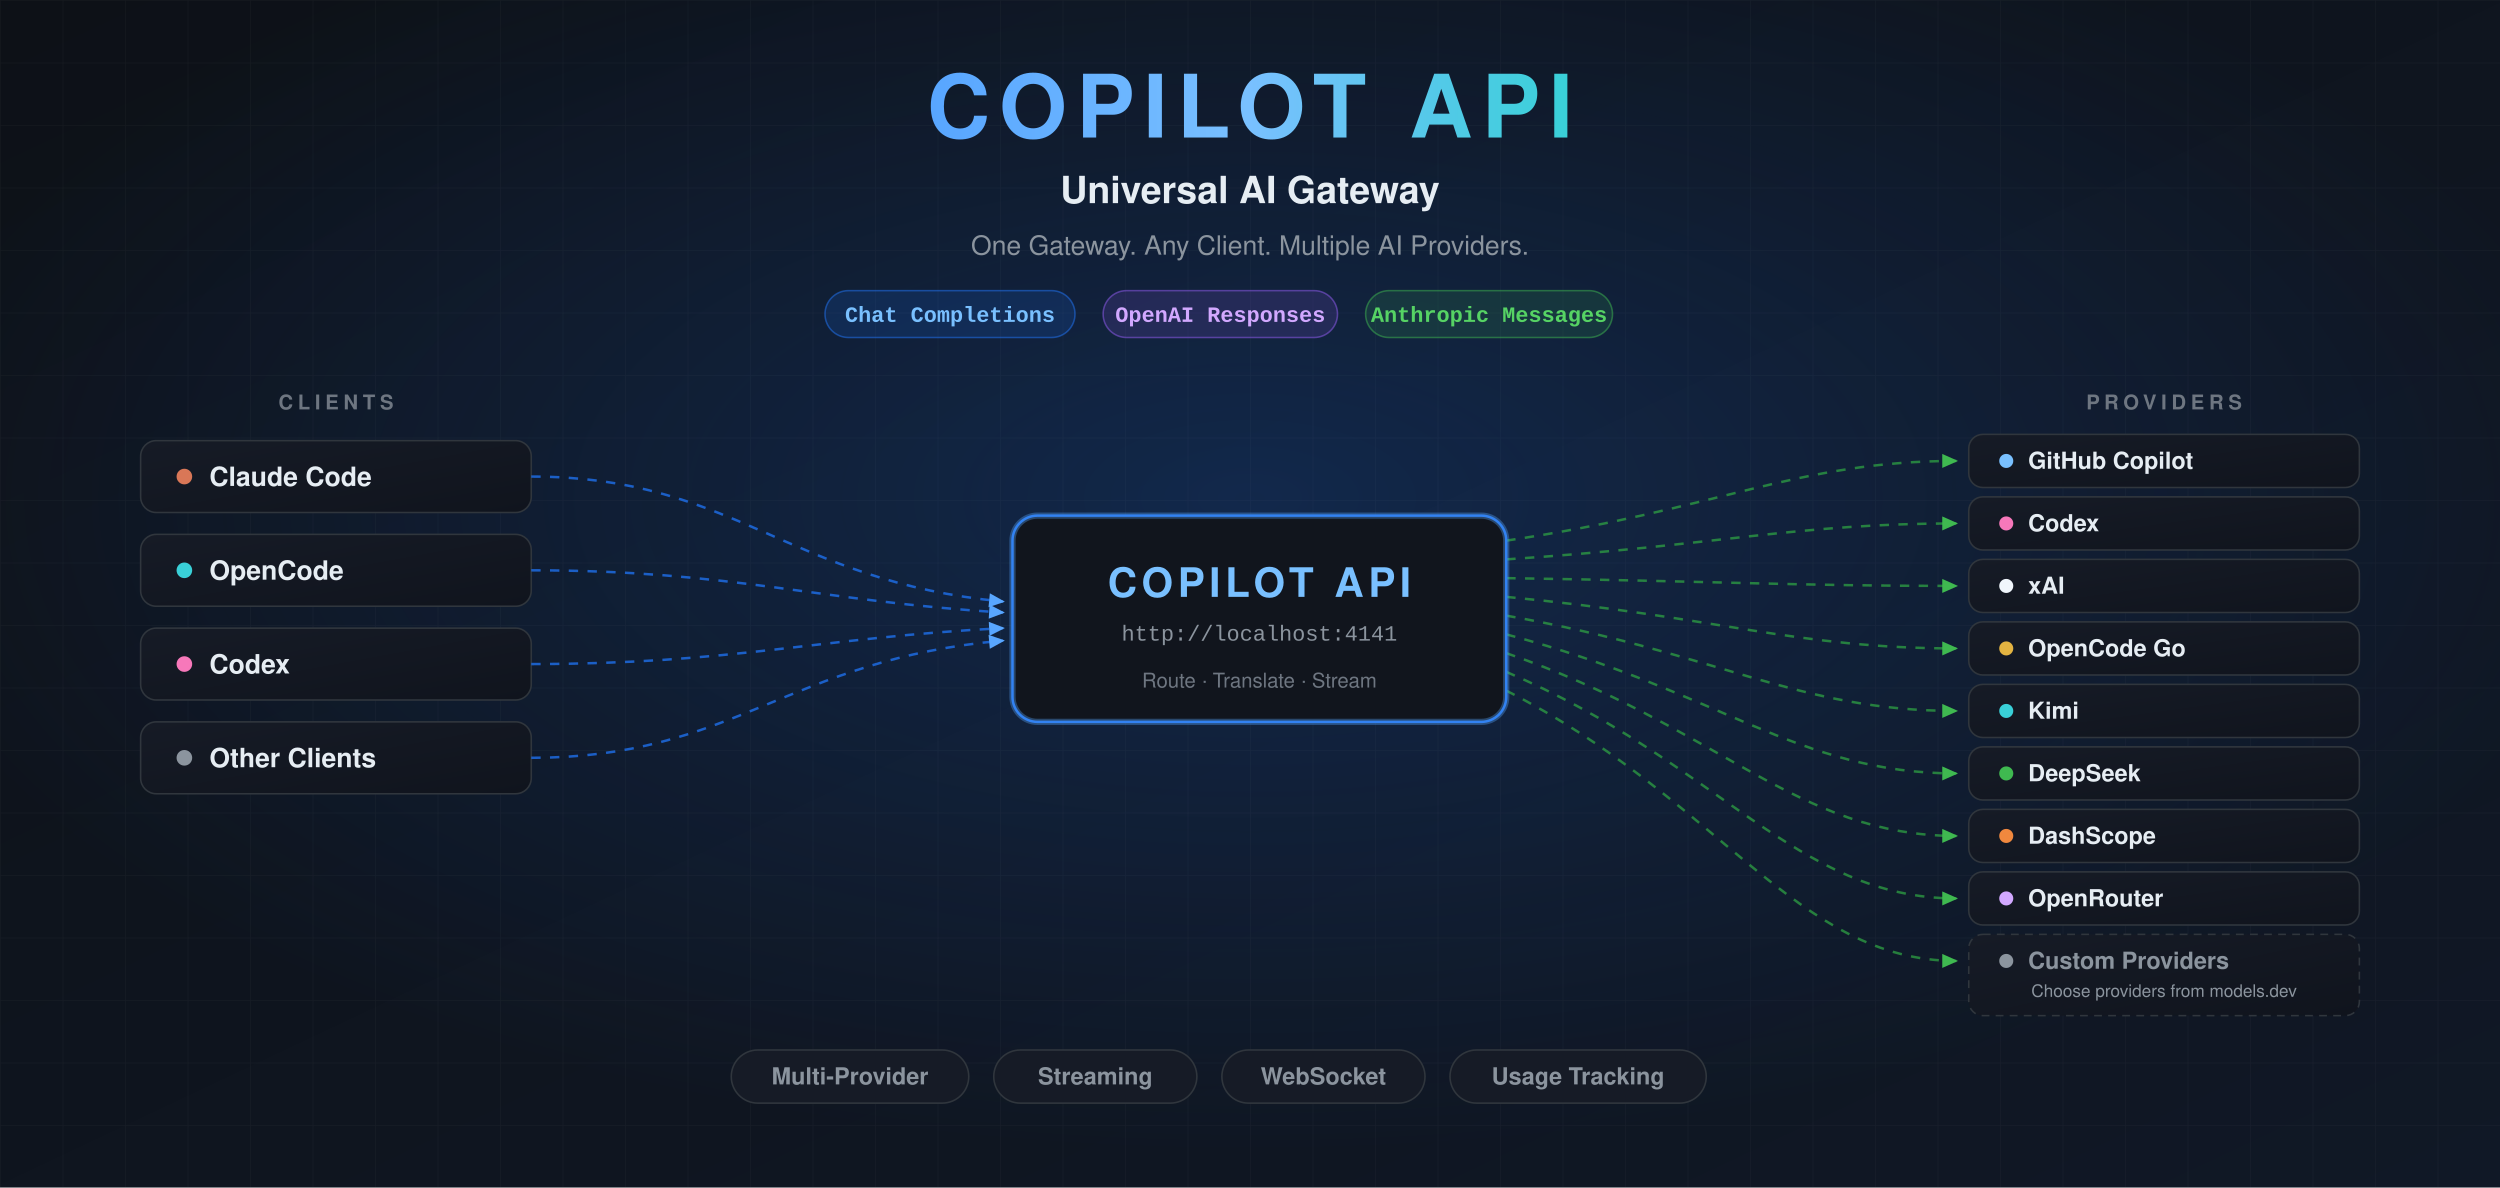
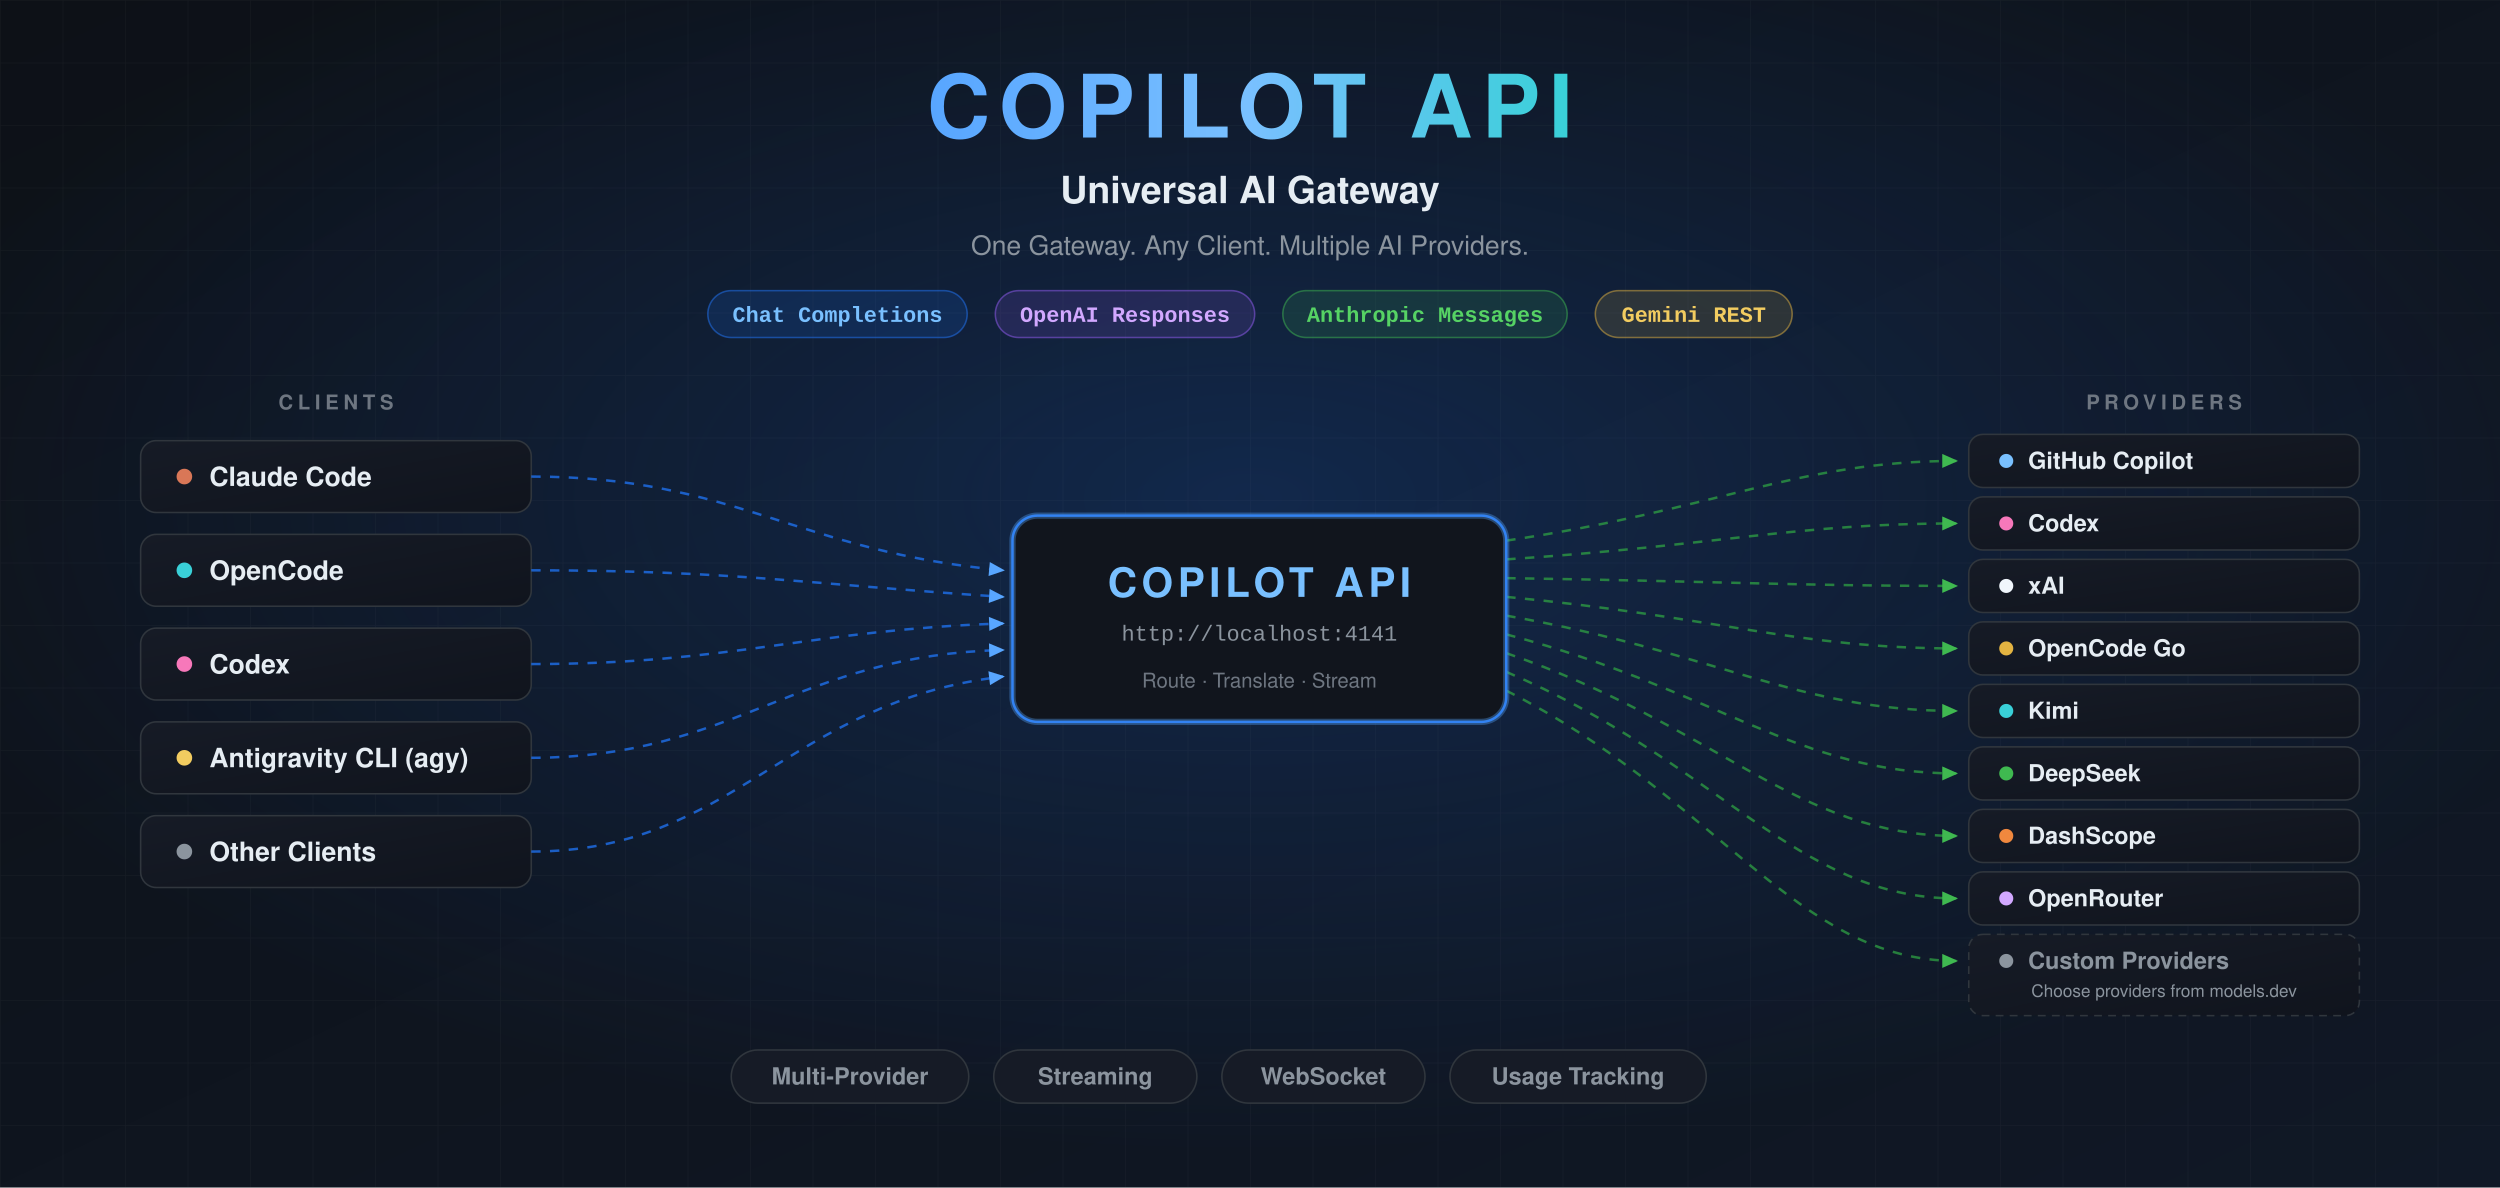
<svg xmlns="http://www.w3.org/2000/svg" width="1600" height="760" viewBox="0 0 1600 760" role="img" aria-label="Copilot API - Universal AI Gateway">
  <defs>
    <linearGradient id="bg" x1="0" y1="0" x2="1" y2="1">
      <stop offset="0" stop-color="#0d1117" />
      <stop offset="1" stop-color="#101826" />
    </linearGradient>
    <radialGradient id="glow" cx="0.5" cy="0.42" r="0.55">
      <stop offset="0" stop-color="#1f6feb" stop-opacity="0.22" />
      <stop offset="1" stop-color="#1f6feb" stop-opacity="0" />
    </radialGradient>
    <linearGradient id="title" x1="0" y1="0" x2="1" y2="0">
      <stop offset="0" stop-color="#58a6ff" />
      <stop offset="0.5" stop-color="#79c0ff" />
      <stop offset="1" stop-color="#39d0d8" />
    </linearGradient>
    <linearGradient id="box" x1="0" y1="0" x2="1" y2="1">
      <stop offset="0" stop-color="#161b26" />
      <stop offset="1" stop-color="#10141d" />
    </linearGradient>
    <pattern id="grid" width="40" height="40" patternUnits="userSpaceOnUse">
      <path d="M 40 0 L 0 0 0 40" fill="none" stroke="#ffffff" stroke-opacity="0.035" stroke-width="1" />
    </pattern>
    <marker id="arrow-in" viewBox="0 0 10 10" refX="8" refY="5" markerWidth="7" markerHeight="7" orient="auto-start-reverse">
      <path d="M 0 1 L 9 5 L 0 9 z" fill="#58a6ff" />
    </marker>
    <marker id="arrow-out" viewBox="0 0 10 10" refX="8" refY="5" markerWidth="7" markerHeight="7" orient="auto-start-reverse">
      <path d="M 0 1 L 9 5 L 0 9 z" fill="#3fb950" />
    </marker>
    <style>
      .sans { font-family: -apple-system, BlinkMacSystemFont, "Segoe UI", Helvetica, Arial, sans-serif; }
      .mono { font-family: ui-monospace, "SF Mono", SFMono-Regular, Menlo, Consolas, "Liberation Mono", monospace; }
      .flow { stroke-dasharray: 6 6; animation: dash 1.6s linear infinite; }
      @keyframes dash { to { stroke-dashoffset: -12; } }
    </style>
  </defs>
  <rect width="1600" height="760" fill="url(#bg)" />
  <rect width="1600" height="760" fill="url(#grid)" />
  <rect width="1600" height="760" fill="url(#glow)" />
  <text x="800" y="88" text-anchor="middle" class="sans" font-size="56" font-weight="800" letter-spacing="6" fill="url(#title)">COPILOT API</text>
  <text x="800" y="130" text-anchor="middle" class="sans" font-size="24" font-weight="600" fill="#e6edf3">Universal AI Gateway</text>
  <text x="800" y="163" text-anchor="middle" class="sans" font-size="17" fill="#8b949e">One Gateway. Any Client. Multiple AI Providers.</text>
  <g class="mono" font-size="14" font-weight="600">
-     <rect x="528" y="186" width="160" height="30" rx="15" fill="#1f6feb" fill-opacity="0.16" stroke="#1f6feb" stroke-opacity="0.55" />
-     <text x="608" y="206" text-anchor="middle" fill="#79c0ff">Chat Completions</text>
-     <rect x="706" y="186" width="150" height="30" rx="15" fill="#8957e5" fill-opacity="0.16" stroke="#8957e5" stroke-opacity="0.55" />
-     <text x="781" y="206" text-anchor="middle" fill="#d2a8ff">OpenAI Responses</text>
-     <rect x="874" y="186" width="158" height="30" rx="15" fill="#3fb950" fill-opacity="0.14" stroke="#3fb950" stroke-opacity="0.5" />
-     <text x="953" y="206" text-anchor="middle" fill="#56d364">Anthropic Messages</text>
+     <rect x="453" y="186" width="166" height="30" rx="15" fill="#1f6feb" fill-opacity="0.16" stroke="#1f6feb" stroke-opacity="0.55" />
+     <text x="536" y="206" text-anchor="middle" fill="#79c0ff">Chat Completions</text>
+     <rect x="637" y="186" width="166" height="30" rx="15" fill="#8957e5" fill-opacity="0.16" stroke="#8957e5" stroke-opacity="0.55" />
+     <text x="720" y="206" text-anchor="middle" fill="#d2a8ff">OpenAI Responses</text>
+     <rect x="821" y="186" width="182" height="30" rx="15" fill="#3fb950" fill-opacity="0.14" stroke="#3fb950" stroke-opacity="0.5" />
+     <text x="912" y="206" text-anchor="middle" fill="#56d364">Anthropic Messages</text>
+     <rect x="1021" y="186" width="126" height="30" rx="15" fill="#e3b341" fill-opacity="0.14" stroke="#e3b341" stroke-opacity="0.5" />
+     <text x="1084" y="206" text-anchor="middle" fill="#f2cc60">Gemini REST</text>
  </g>
  <text x="215" y="262" text-anchor="middle" class="sans" font-size="13" font-weight="700" letter-spacing="3" fill="#6e7681">CLIENTS</text>
  <text x="1385" y="262" text-anchor="middle" class="sans" font-size="13" font-weight="700" letter-spacing="3" fill="#6e7681">PROVIDERS</text>
  <g class="sans" font-size="17" font-weight="600">
    <rect x="90" y="282" width="250" height="46" rx="10" fill="url(#box)" stroke="#30363d" />
    <circle cx="118" cy="305" r="5" fill="#d97757" />
    <text x="134" y="311" fill="#e6edf3">Claude Code</text>
    <rect x="90" y="342" width="250" height="46" rx="10" fill="url(#box)" stroke="#30363d" />
    <circle cx="118" cy="365" r="5" fill="#39d0d8" />
    <text x="134" y="371" fill="#e6edf3">OpenCode</text>
    <rect x="90" y="402" width="250" height="46" rx="10" fill="url(#box)" stroke="#30363d" />
    <circle cx="118" cy="425" r="5" fill="#f778ba" />
    <text x="134" y="431" fill="#e6edf3">Codex</text>
    <rect x="90" y="462" width="250" height="46" rx="10" fill="url(#box)" stroke="#30363d" />
-     <circle cx="118" cy="485" r="5" fill="#8b949e" />
-     <text x="134" y="491" fill="#e6edf3">Other Clients</text>
+     <circle cx="118" cy="485" r="5" fill="#f2cc60" />
+     <text x="134" y="491" fill="#e6edf3">Antigravity CLI (agy)</text>
+     <rect x="90" y="522" width="250" height="46" rx="10" fill="url(#box)" stroke="#30363d" />
+     <circle cx="118" cy="545" r="5" fill="#8b949e" />
+     <text x="134" y="551" fill="#e6edf3">Other Clients</text>
  </g>
  <g class="sans" font-size="15" font-weight="600">
    <rect x="1260" y="278" width="250" height="34" rx="9" fill="url(#box)" stroke="#30363d" />
    <circle cx="1284" cy="295" r="4.5" fill="#79c0ff" />
    <text x="1298" y="300" fill="#e6edf3">GitHub Copilot</text>
    <rect x="1260" y="318" width="250" height="34" rx="9" fill="url(#box)" stroke="#30363d" />
    <circle cx="1284" cy="335" r="4.5" fill="#f778ba" />
    <text x="1298" y="340" fill="#e6edf3">Codex</text>
    <rect x="1260" y="358" width="250" height="34" rx="9" fill="url(#box)" stroke="#30363d" />
    <circle cx="1284" cy="375" r="4.5" fill="#f0f6fc" />
    <text x="1298" y="380" fill="#e6edf3">xAI</text>
    <rect x="1260" y="398" width="250" height="34" rx="9" fill="url(#box)" stroke="#30363d" />
    <circle cx="1284" cy="415" r="4.5" fill="#e3b341" />
    <text x="1298" y="420" fill="#e6edf3">OpenCode Go</text>
    <rect x="1260" y="438" width="250" height="34" rx="9" fill="url(#box)" stroke="#30363d" />
    <circle cx="1284" cy="455" r="4.5" fill="#39d0d8" />
    <text x="1298" y="460" fill="#e6edf3">Kimi</text>
    <rect x="1260" y="478" width="250" height="34" rx="9" fill="url(#box)" stroke="#30363d" />
    <circle cx="1284" cy="495" r="4.5" fill="#3fb950" />
    <text x="1298" y="500" fill="#e6edf3">DeepSeek</text>
    <rect x="1260" y="518" width="250" height="34" rx="9" fill="url(#box)" stroke="#30363d" />
    <circle cx="1284" cy="535" r="4.5" fill="#f0883e" />
    <text x="1298" y="540" fill="#e6edf3">DashScope</text>
    <rect x="1260" y="558" width="250" height="34" rx="9" fill="url(#box)" stroke="#30363d" />
    <circle cx="1284" cy="575" r="4.5" fill="#d2a8ff" />
    <text x="1298" y="580" fill="#e6edf3">OpenRouter</text>
    <rect x="1260" y="598" width="250" height="52" rx="9" fill="url(#box)" stroke="#30363d" stroke-dasharray="5 4" />
    <circle cx="1284" cy="615" r="4.5" fill="#8b949e" />
    <text x="1298" y="620" fill="#8b949e">Custom Providers</text>
    <text x="1385" y="638" text-anchor="middle" font-size="11" font-weight="500" fill="#8b949e">Choose providers from models.dev</text>
  </g>
  <g fill="none" stroke="#1f6feb" stroke-width="1.6" stroke-opacity="0.8">
-     <path class="flow" marker-end="url(#arrow-in)" d="M 340 305 C 470 305, 504 372, 642 385" />
-     <path class="flow" marker-end="url(#arrow-in)" d="M 340 365 C 470 365, 524 385, 642 392" />
-     <path class="flow" marker-end="url(#arrow-in)" d="M 340 425 C 470 425, 524 408, 642 402" />
-     <path class="flow" marker-end="url(#arrow-in)" d="M 340 485 C 470 485, 504 422, 642 410" />
+     <path class="flow" marker-end="url(#arrow-in)" d="M 340 305 C 470 305, 510 353, 642 365" />
+     <path class="flow" marker-end="url(#arrow-in)" d="M 340 365 C 470 365, 518 374, 642 382" />
+     <path class="flow" marker-end="url(#arrow-in)" d="M 340 425 C 470 425, 518 403, 642 399" />
+     <path class="flow" marker-end="url(#arrow-in)" d="M 340 485 C 470 485, 510 419, 642 416" />
+     <path class="flow" marker-end="url(#arrow-in)" d="M 340 545 C 470 545, 504 449, 642 433" />
  </g>
  <g fill="none" stroke="#2ea043" stroke-width="1.6" stroke-opacity="0.75">
    <path class="flow" marker-end="url(#arrow-out)" d="M 964 346 C 1100 326, 1150 295, 1252 295" />
    <path class="flow" marker-end="url(#arrow-out)" d="M 964 358 C 1100 349, 1150 335, 1252 335" />
    <path class="flow" marker-end="url(#arrow-out)" d="M 964 370 C 1100 372, 1150 375, 1252 375" />
    <path class="flow" marker-end="url(#arrow-out)" d="M 964 382 C 1100 395, 1150 415, 1252 415" />
    <path class="flow" marker-end="url(#arrow-out)" d="M 964 394 C 1100 418, 1150 455, 1252 455" />
    <path class="flow" marker-end="url(#arrow-out)" d="M 964 406 C 1100 442, 1150 495, 1252 495" />
    <path class="flow" marker-end="url(#arrow-out)" d="M 964 418 C 1100 465, 1150 535, 1252 535" />
    <path class="flow" marker-end="url(#arrow-out)" d="M 964 430 C 1100 488, 1150 575, 1252 575" />
    <path class="flow" marker-end="url(#arrow-out)" d="M 964 442 C 1100 511, 1150 615, 1252 615" />
  </g>
  <rect x="648" y="330" width="316" height="132" rx="16" fill="#11151d" stroke="#1f6feb" stroke-width="1.6" />
  <rect x="648" y="330" width="316" height="132" rx="16" fill="none" stroke="#58a6ff" stroke-opacity="0.35" stroke-width="4" />
  <text x="806" y="382" text-anchor="middle" class="sans" font-size="26" font-weight="800" letter-spacing="3" fill="#79c0ff">COPILOT API</text>
  <text x="806" y="410" text-anchor="middle" class="mono" font-size="14" fill="#8b949e">http://localhost:4141</text>
  <text x="806" y="440" text-anchor="middle" class="sans" font-size="13" fill="#6e7681">Route · Translate · Stream</text>
  <g class="sans" font-size="15" font-weight="600">
    <rect x="468" y="672" width="152" height="34" rx="17" fill="#161b26" stroke="#30363d" />
    <text x="544" y="694" text-anchor="middle" fill="#8b949e">Multi-Provider</text>
    <rect x="636" y="672" width="130" height="34" rx="17" fill="#161b26" stroke="#30363d" />
    <text x="701" y="694" text-anchor="middle" fill="#8b949e">Streaming</text>
    <rect x="782" y="672" width="130" height="34" rx="17" fill="#161b26" stroke="#30363d" />
    <text x="847" y="694" text-anchor="middle" fill="#8b949e">WebSocket</text>
    <rect x="928" y="672" width="164" height="34" rx="17" fill="#161b26" stroke="#30363d" />
    <text x="1010" y="694" text-anchor="middle" fill="#8b949e">Usage Tracking</text>
  </g>
</svg>
